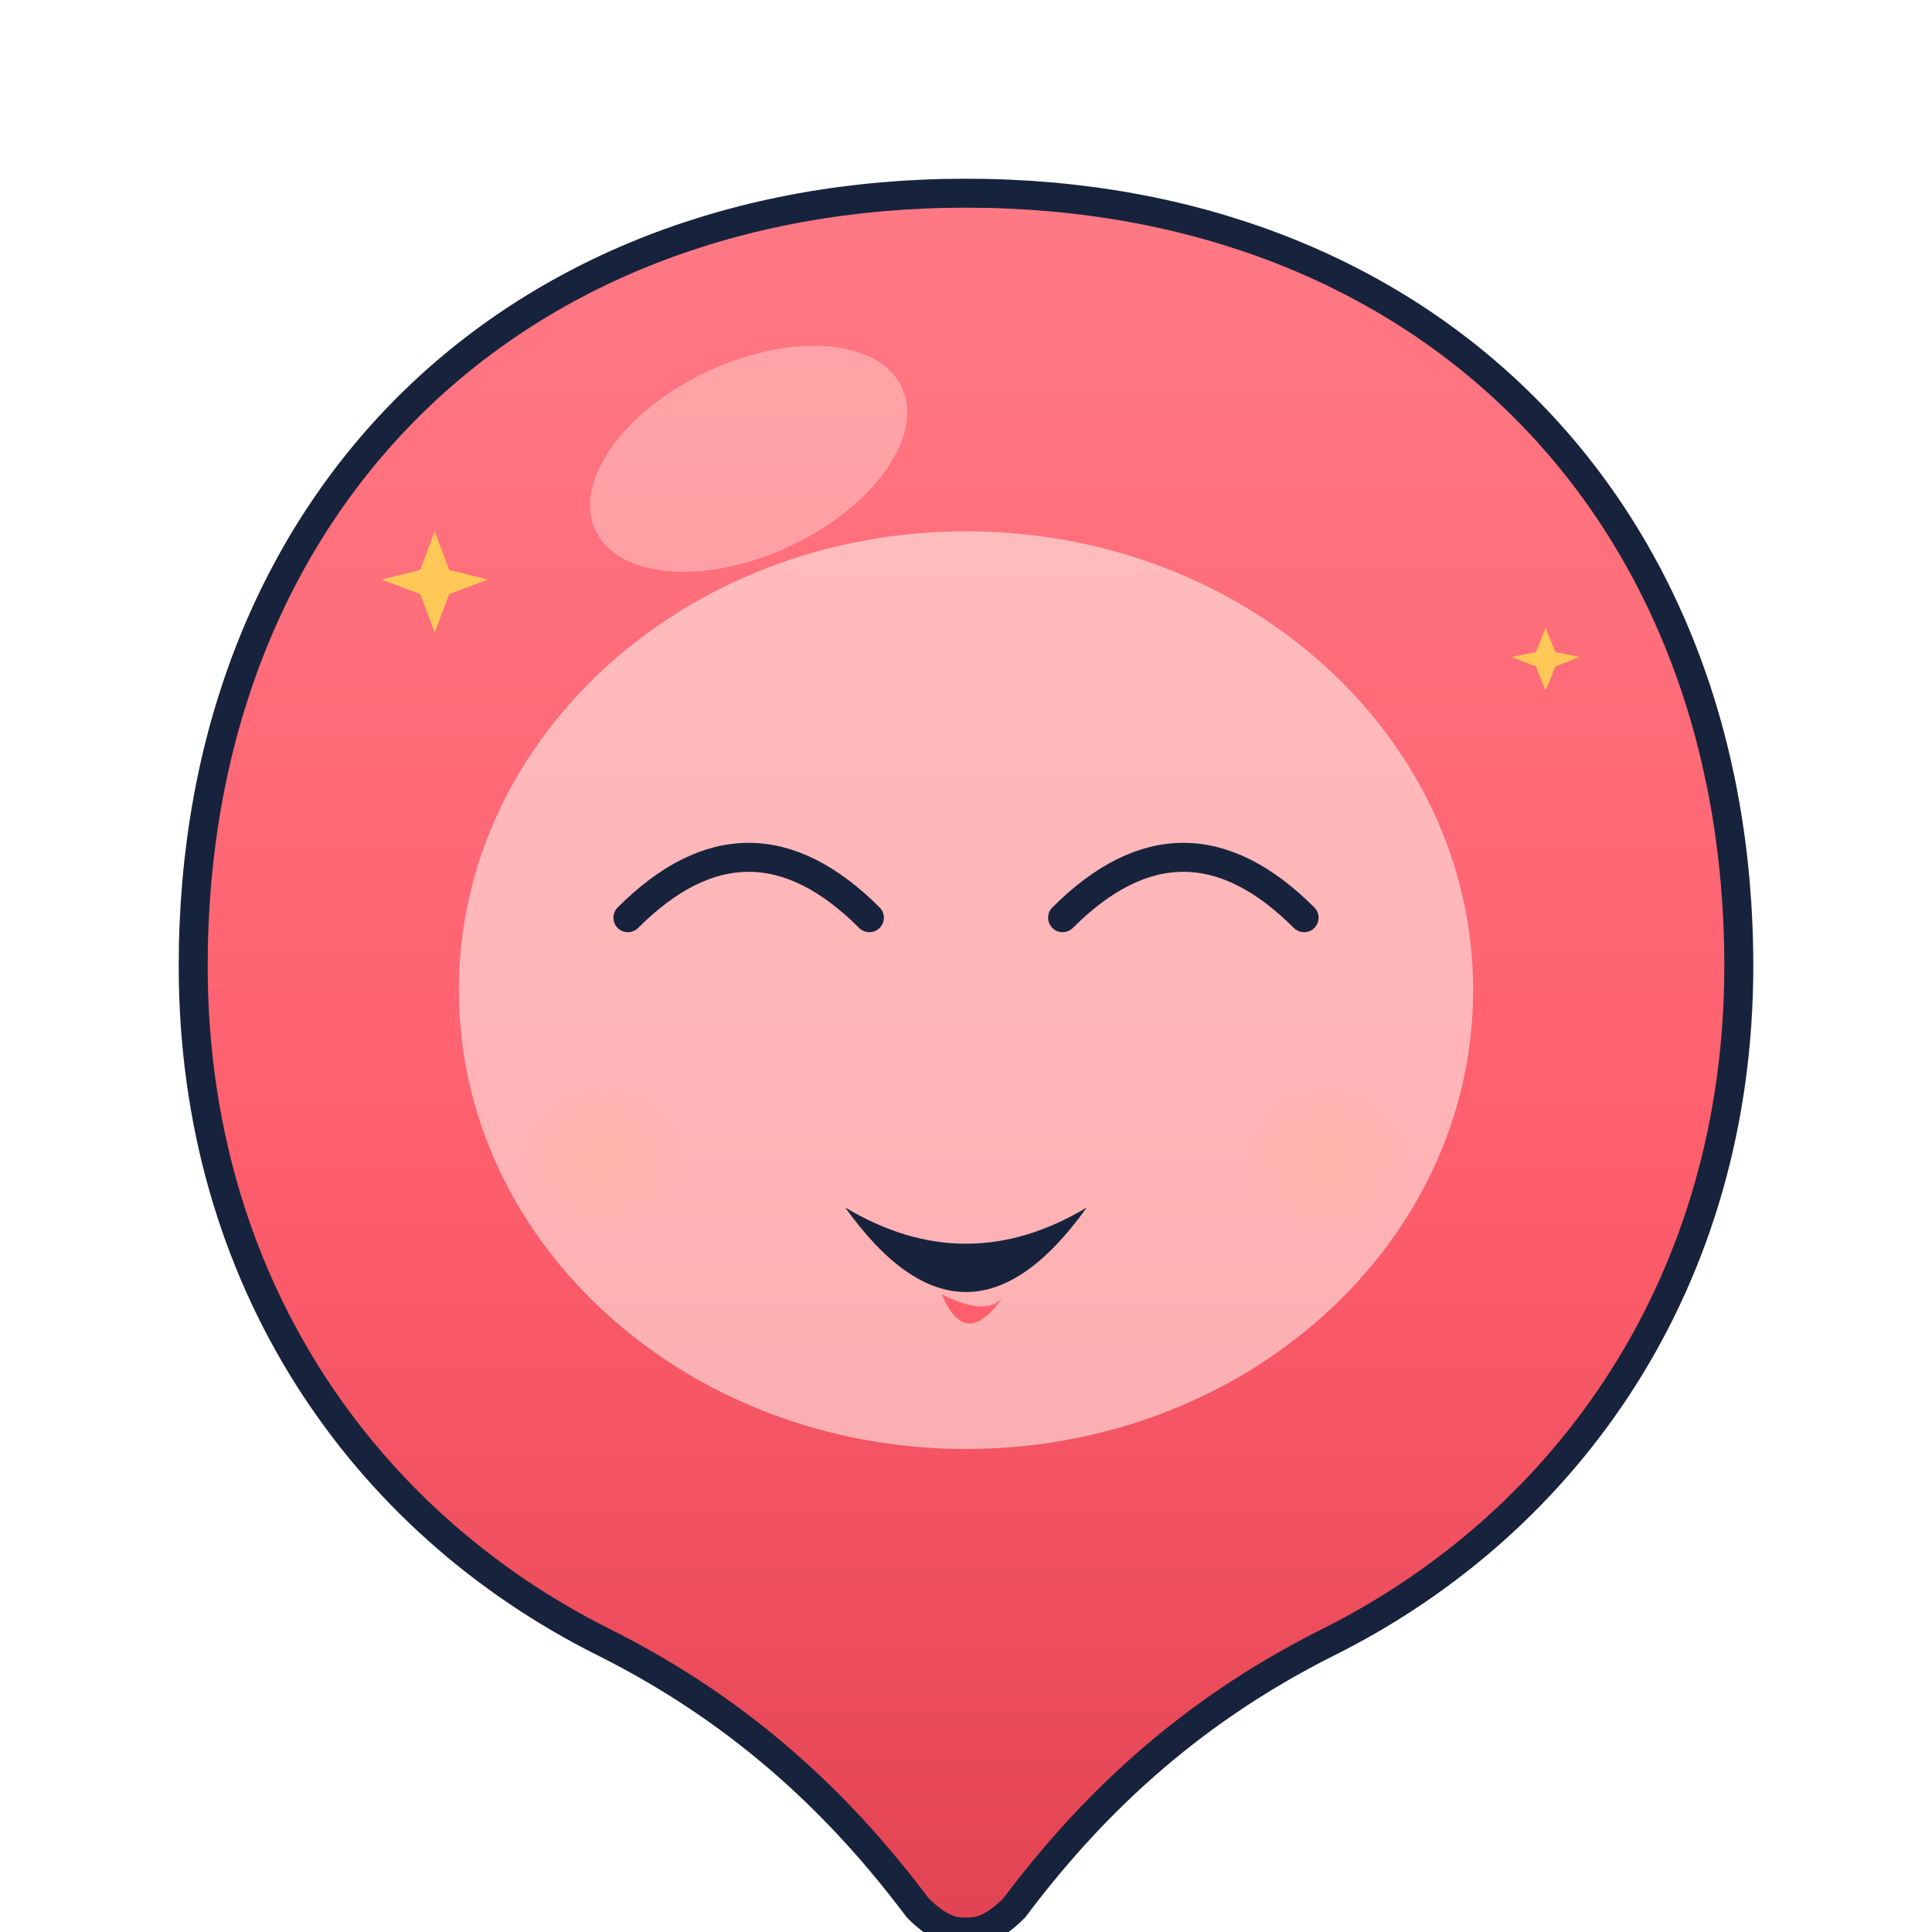
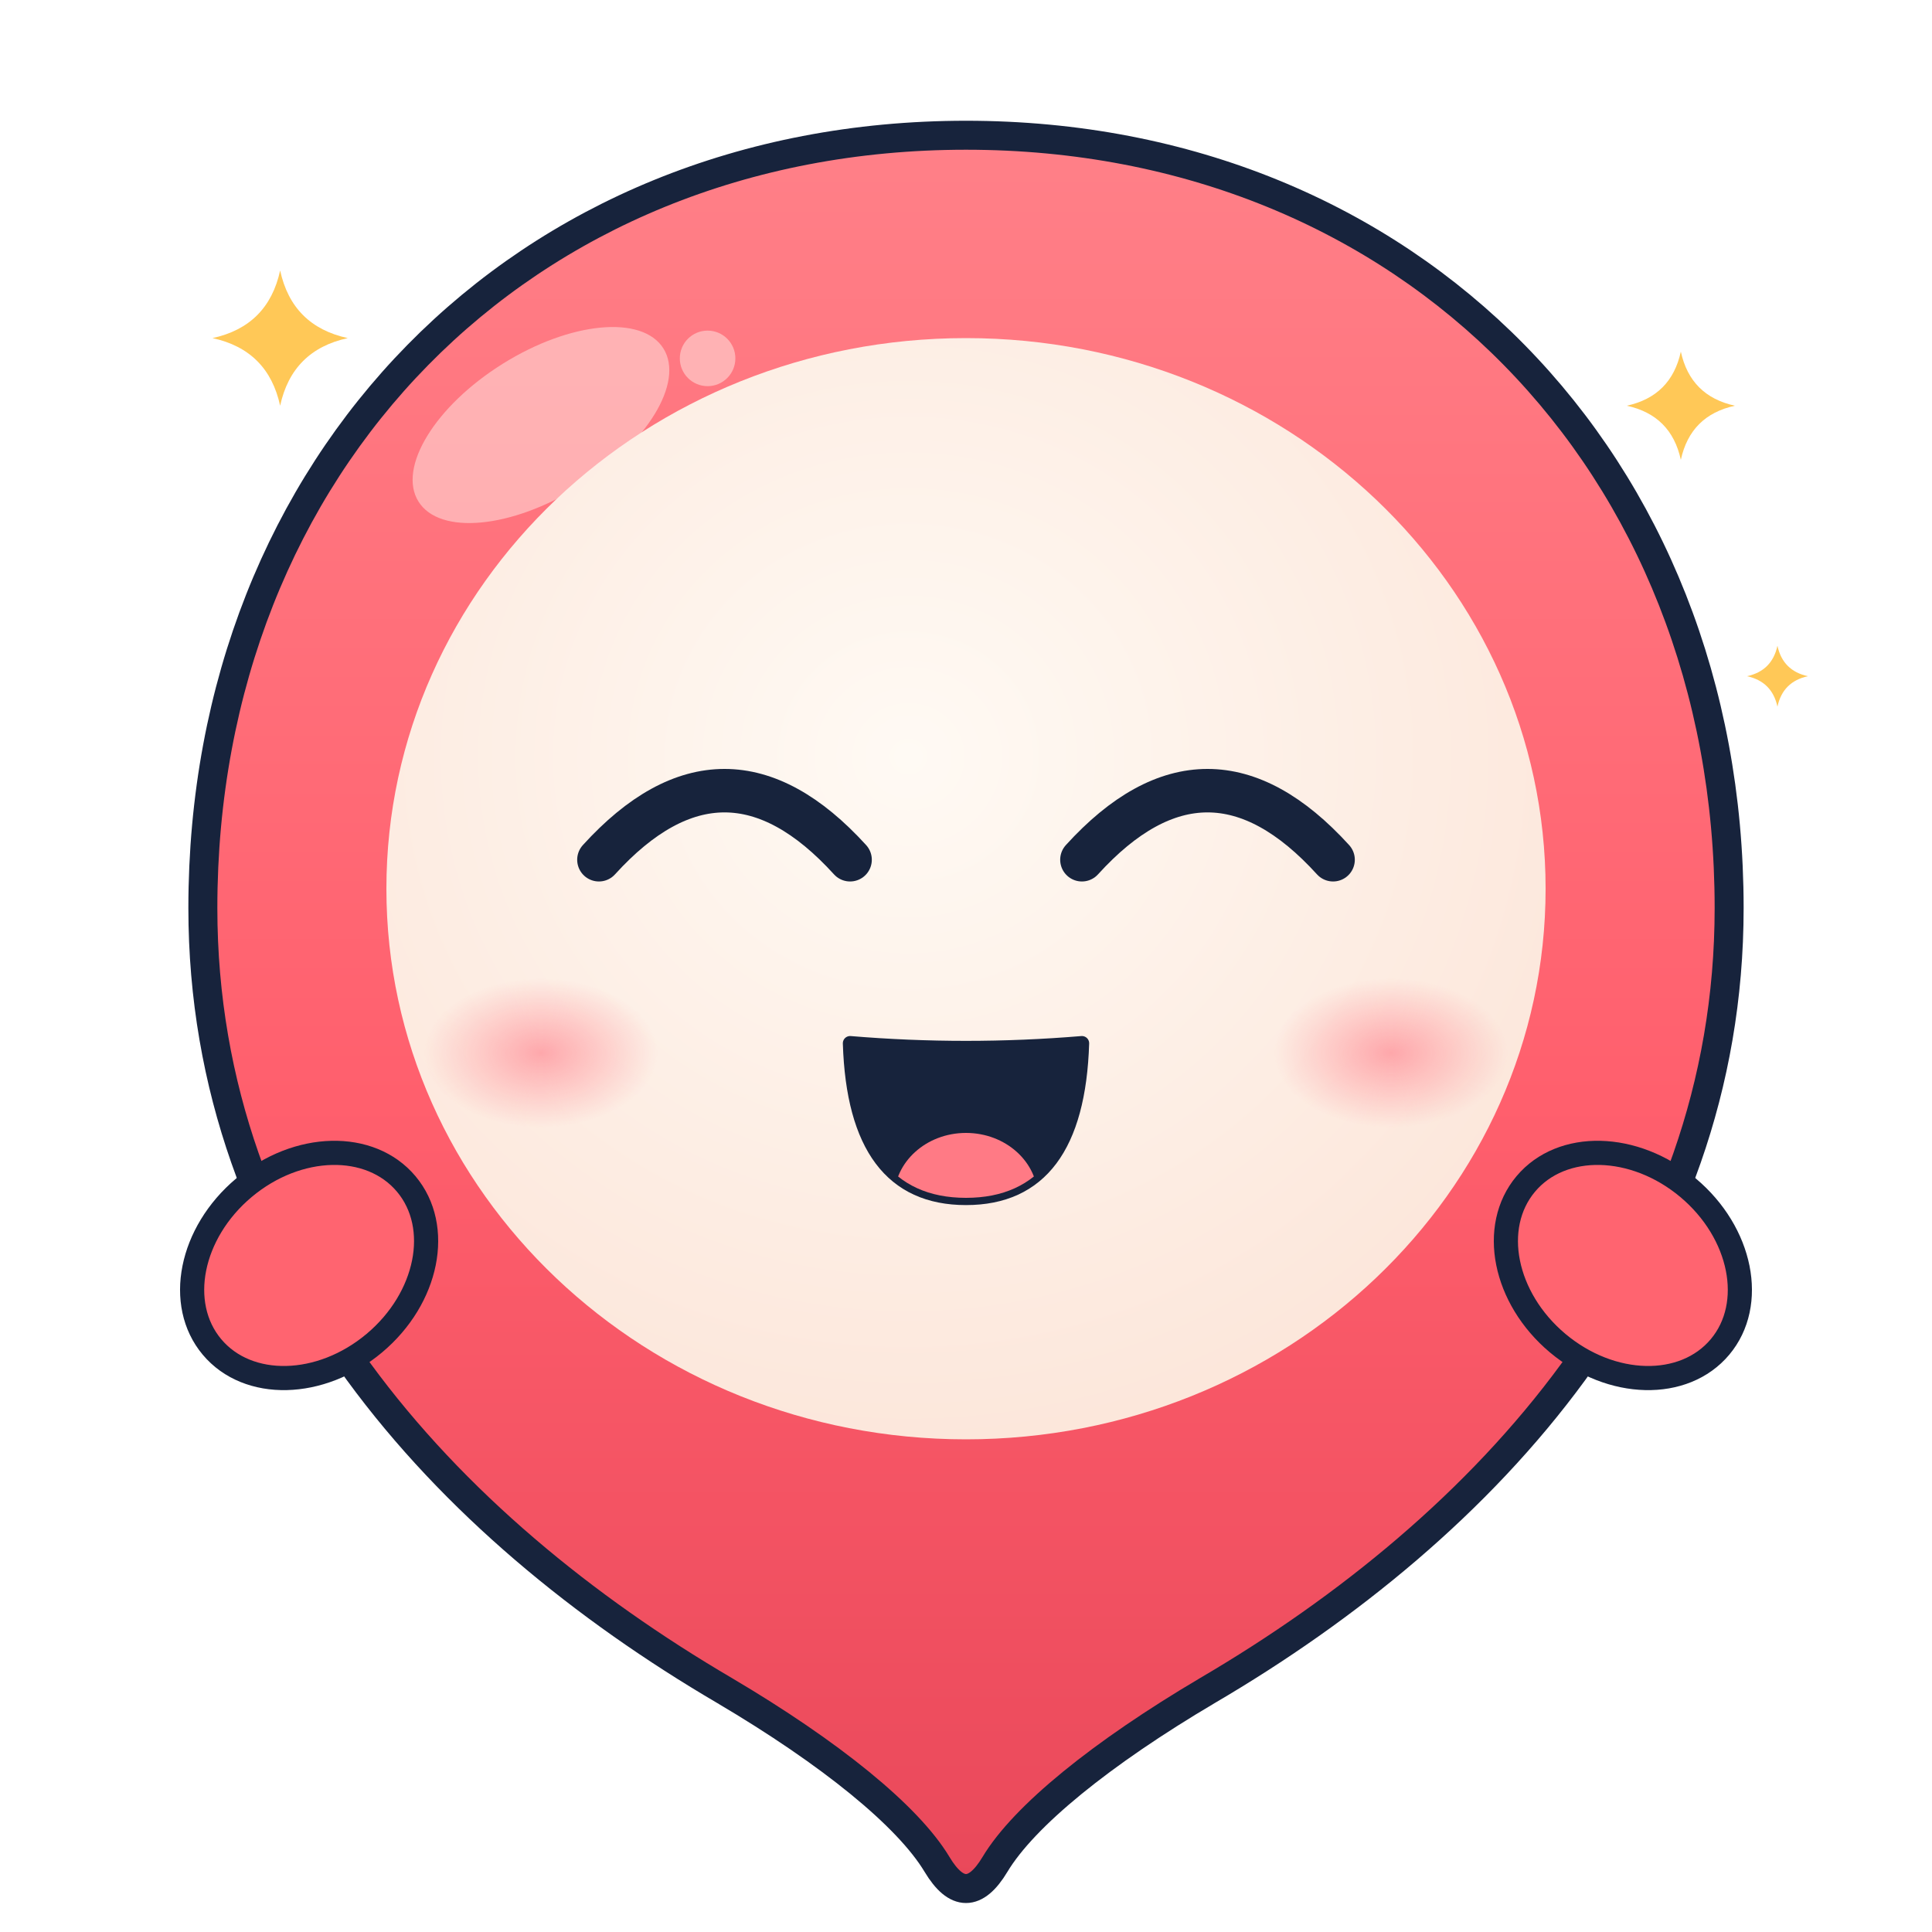
<svg xmlns="http://www.w3.org/2000/svg" viewBox="0 0 400 400" width="400" height="400">
  <defs>
    <linearGradient id="bodyGrad" x1="0" y1="0" x2="0" y2="1">
-       <stop offset="0%" stop-color="#FF7A85" />
+       <stop offset="0%" stop-color="#FF8088" />
      <stop offset="55%" stop-color="#FF5F6D" />
-       <stop offset="100%" stop-color="#E24352" />
+       <stop offset="100%" stop-color="#E9485A" />
    </linearGradient>
-     <linearGradient id="bagGrad" x1="0" y1="0" x2="0" y2="1">
-       <stop offset="0%" stop-color="#5BE0D0" />
-       <stop offset="100%" stop-color="#38C4B4" />
+     <linearGradient id="legGrad" x1="0" y1="0" x2="0" y2="1">
+       <stop offset="0%" stop-color="#F0525F" />
+       <stop offset="100%" stop-color="#FF6B77" />
    </linearGradient>
-     <radialGradient id="lensGrad" cx="0.35" cy="0.35" r="0.75">
-       <stop offset="0%" stop-color="#2E3F5E" />
-       <stop offset="70%" stop-color="#17233C" />
-       <stop offset="100%" stop-color="#0B1424" />
+     <radialGradient id="faceGrad" cx="0.45" cy="0.38" r="0.65">
+       <stop offset="0%" stop-color="#FFFAF4" />
+       <stop offset="100%" stop-color="#FCE6DA" />
    </radialGradient>
-     <radialGradient id="lensGlass" cx="0.35" cy="0.35" r="0.55">
-       <stop offset="0%" stop-color="#8FD9FF" stop-opacity="0.9" />
-       <stop offset="60%" stop-color="#3B6A9E" stop-opacity="0.5" />
+     <linearGradient id="camGrad" x1="0" y1="0" x2="0" y2="1">
+       <stop offset="0%" stop-color="#7BE6D6" />
+       <stop offset="100%" stop-color="#3CC6B4" />
+     </linearGradient>
+     <radialGradient id="eyeGrad" cx="0.5" cy="0.3" r="0.75">
+       <stop offset="0%" stop-color="#2C3E63" />
+       <stop offset="100%" stop-color="#17233C" />
+     </radialGradient>
+     <radialGradient id="lensGlass" cx="0.35" cy="0.35" r="0.6">
+       <stop offset="0%" stop-color="#8FD9FF" stop-opacity="0.95" />
+       <stop offset="60%" stop-color="#3B6A9E" stop-opacity="0.55" />
      <stop offset="100%" stop-color="#17233C" stop-opacity="0" />
    </radialGradient>
    <radialGradient id="cheekGrad" cx="0.5" cy="0.5" r="0.5">
-       <stop offset="0%" stop-color="#FFB4A8" stop-opacity="0.85" />
-       <stop offset="100%" stop-color="#FFB4A8" stop-opacity="0" />
+       <stop offset="0%" stop-color="#FF8A94" stop-opacity="0.7" />
+       <stop offset="100%" stop-color="#FF8A94" stop-opacity="0" />
    </radialGradient>
  </defs>
-   <path d="M 200 40 C 105 40, 40 105, 40 200 C 40 265, 75 315, 125 340 C 155 355, 175 375, 190 395 C 195 400, 198 400, 200 400 C 202 400, 205 400, 210 395 C 225 375, 245 355, 275 340 C 325 315, 360 265, 360 200 C 360 105, 295 40, 200 40 Z" fill="url(#bodyGrad)" stroke="#17233C" stroke-width="6" stroke-linejoin="round" />
-   <ellipse cx="200" cy="205" rx="105" ry="95" fill="#FFF9F2" opacity="0.55" />
-   <path d="M 130 190 Q 155 165 180 190" fill="none" stroke="#17233C" stroke-width="6" stroke-linecap="round" />
-   <path d="M 220 190 Q 245 165 270 190" fill="none" stroke="#17233C" stroke-width="6" stroke-linecap="round" />
-   <circle cx="125" cy="240" r="18" fill="url(#cheekGrad)" />
-   <circle cx="275" cy="240" r="18" fill="url(#cheekGrad)" />
-   <path d="M 175 250 Q 200 285 225 250 Q 200 265 175 250 Z" fill="#17233C" />
-   <path d="M 195 268 Q 200 280 208 268 Q 205 273 195 268 Z" fill="#FF5F6D" />
-   <path d="M 90 110 l 3 8 l 8 2 l -8 3 l -3 8 l -3 -8 l -8 -3 l 8 -2 z" fill="#FFC857" />
-   <path d="M 320 130 l 2 5 l 5 1 l -5 2 l -2 5 l -2 -5 l -5 -2 l 5 -1 z" fill="#FFC857" />
-   <ellipse cx="155" cy="95" rx="35" ry="20" fill="#FFF9F2" opacity="0.35" transform="rotate(-25 155 95)" />
+   <path d="M 200 28 C 108 28, 42 96, 42 188 C 42 262, 92 316, 150 350 C 172 363, 188 376, 194 386 Q 200 396 206 386 C 212 376, 228 363, 250 350 C 308 316, 358 262, 358 188 C 358 96, 292 28, 200 28 Z" fill="url(#bodyGrad)" stroke="#17233C" stroke-width="6" stroke-linejoin="round" />
+   <ellipse cx="112" cy="88" rx="29.9" ry="14.95" fill="#FFF9F2" opacity="0.45" transform="rotate(-32 112 88)" />
+   <circle cx="146.5" cy="74.2" r="5.75" fill="#FFF9F2" opacity="0.45" />
+   <ellipse cx="200" cy="184" rx="120" ry="114" fill="url(#faceGrad)" />
+   <path d="M 124 178 Q 150 149.4 176 178" fill="none" stroke="#17233C" stroke-width="9" stroke-linecap="round" />
+   <path d="M 224 178 Q 250 149.4 276 178" fill="none" stroke="#17233C" stroke-width="9" stroke-linecap="round" />
+   <ellipse cx="112" cy="218" rx="24.2" ry="15.4" fill="url(#cheekGrad)" />
+   <ellipse cx="288" cy="218" rx="24.2" ry="15.4" fill="url(#cheekGrad)" />
+   <clipPath id="mouthClip">
+     <path d="M 176 216 Q 200 218 224 216 Q 223 248 200 248 Q 177 248 176 216 Z" />
+   </clipPath>
+   <path d="M 176 216 Q 200 218 224 216 Q 223 248 200 248 Q 177 248 176 216 Z" fill="#17233C" stroke="#17233C" stroke-width="3" stroke-linejoin="round" />
+   <ellipse cx="200" cy="248" rx="14.88" ry="13.44" fill="#FF7A85" clip-path="url(#mouthClip)" />
+   <ellipse cx="64" cy="262" rx="26.25" ry="21" transform="rotate(-40 64 262)" fill="#FF6470" stroke="#17233C" stroke-width="5" />
+   <ellipse cx="336" cy="262" rx="26.25" ry="21" transform="rotate(40 336 262)" fill="#FF6470" stroke="#17233C" stroke-width="5" />
+   <path d="M 58 56 Q 60.5 67.5 72 70 Q 60.5 72.5 58 84 Q 55.5 72.5 44 70 Q 55.5 67.5 58 56 Z" fill="#FFC857" />
+   <path d="M 348 72.8 Q 350 82 359.2 84 Q 350 86 348 95.2 Q 346 86 336.8 84 Q 346 82 348 72.8 Z" fill="#FFC857" />
+   <path d="M 368 133.7 Q 369.125 138.875 374.3 140 Q 369.125 141.125 368 146.3 Q 366.875 141.125 361.7 140 Q 366.875 138.875 368 133.7 Z" fill="#FFC857" />
</svg>
